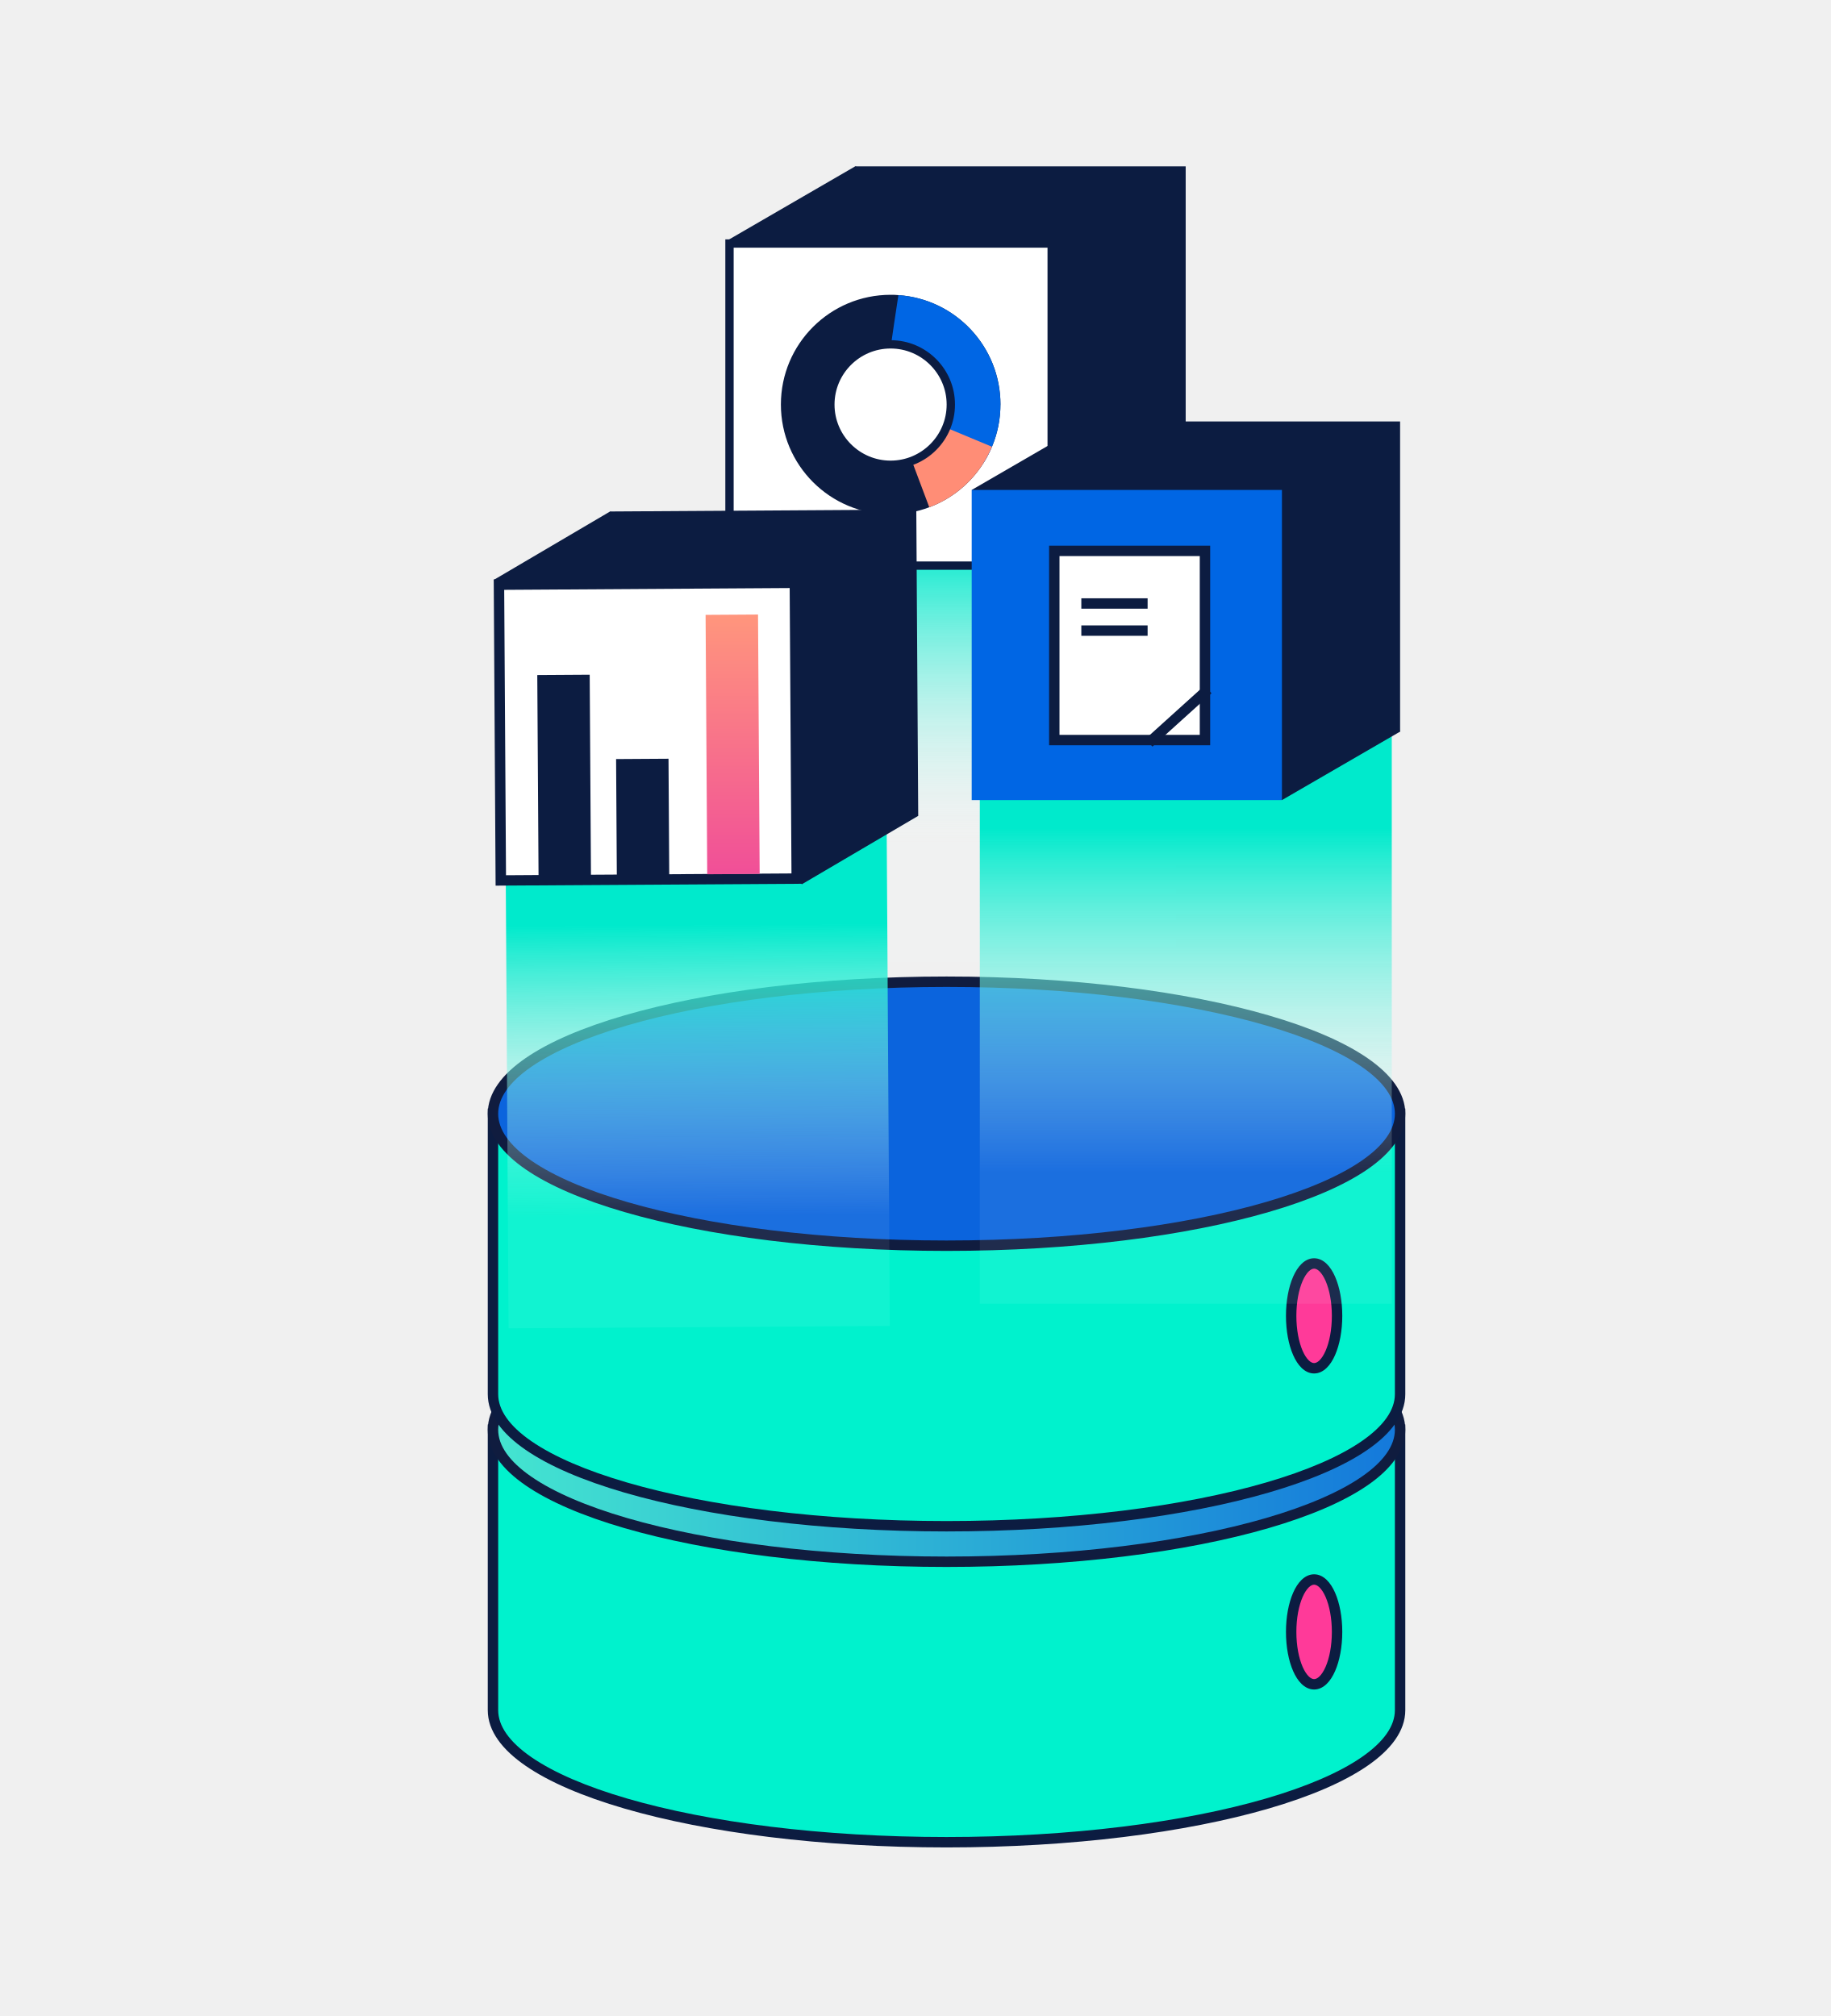
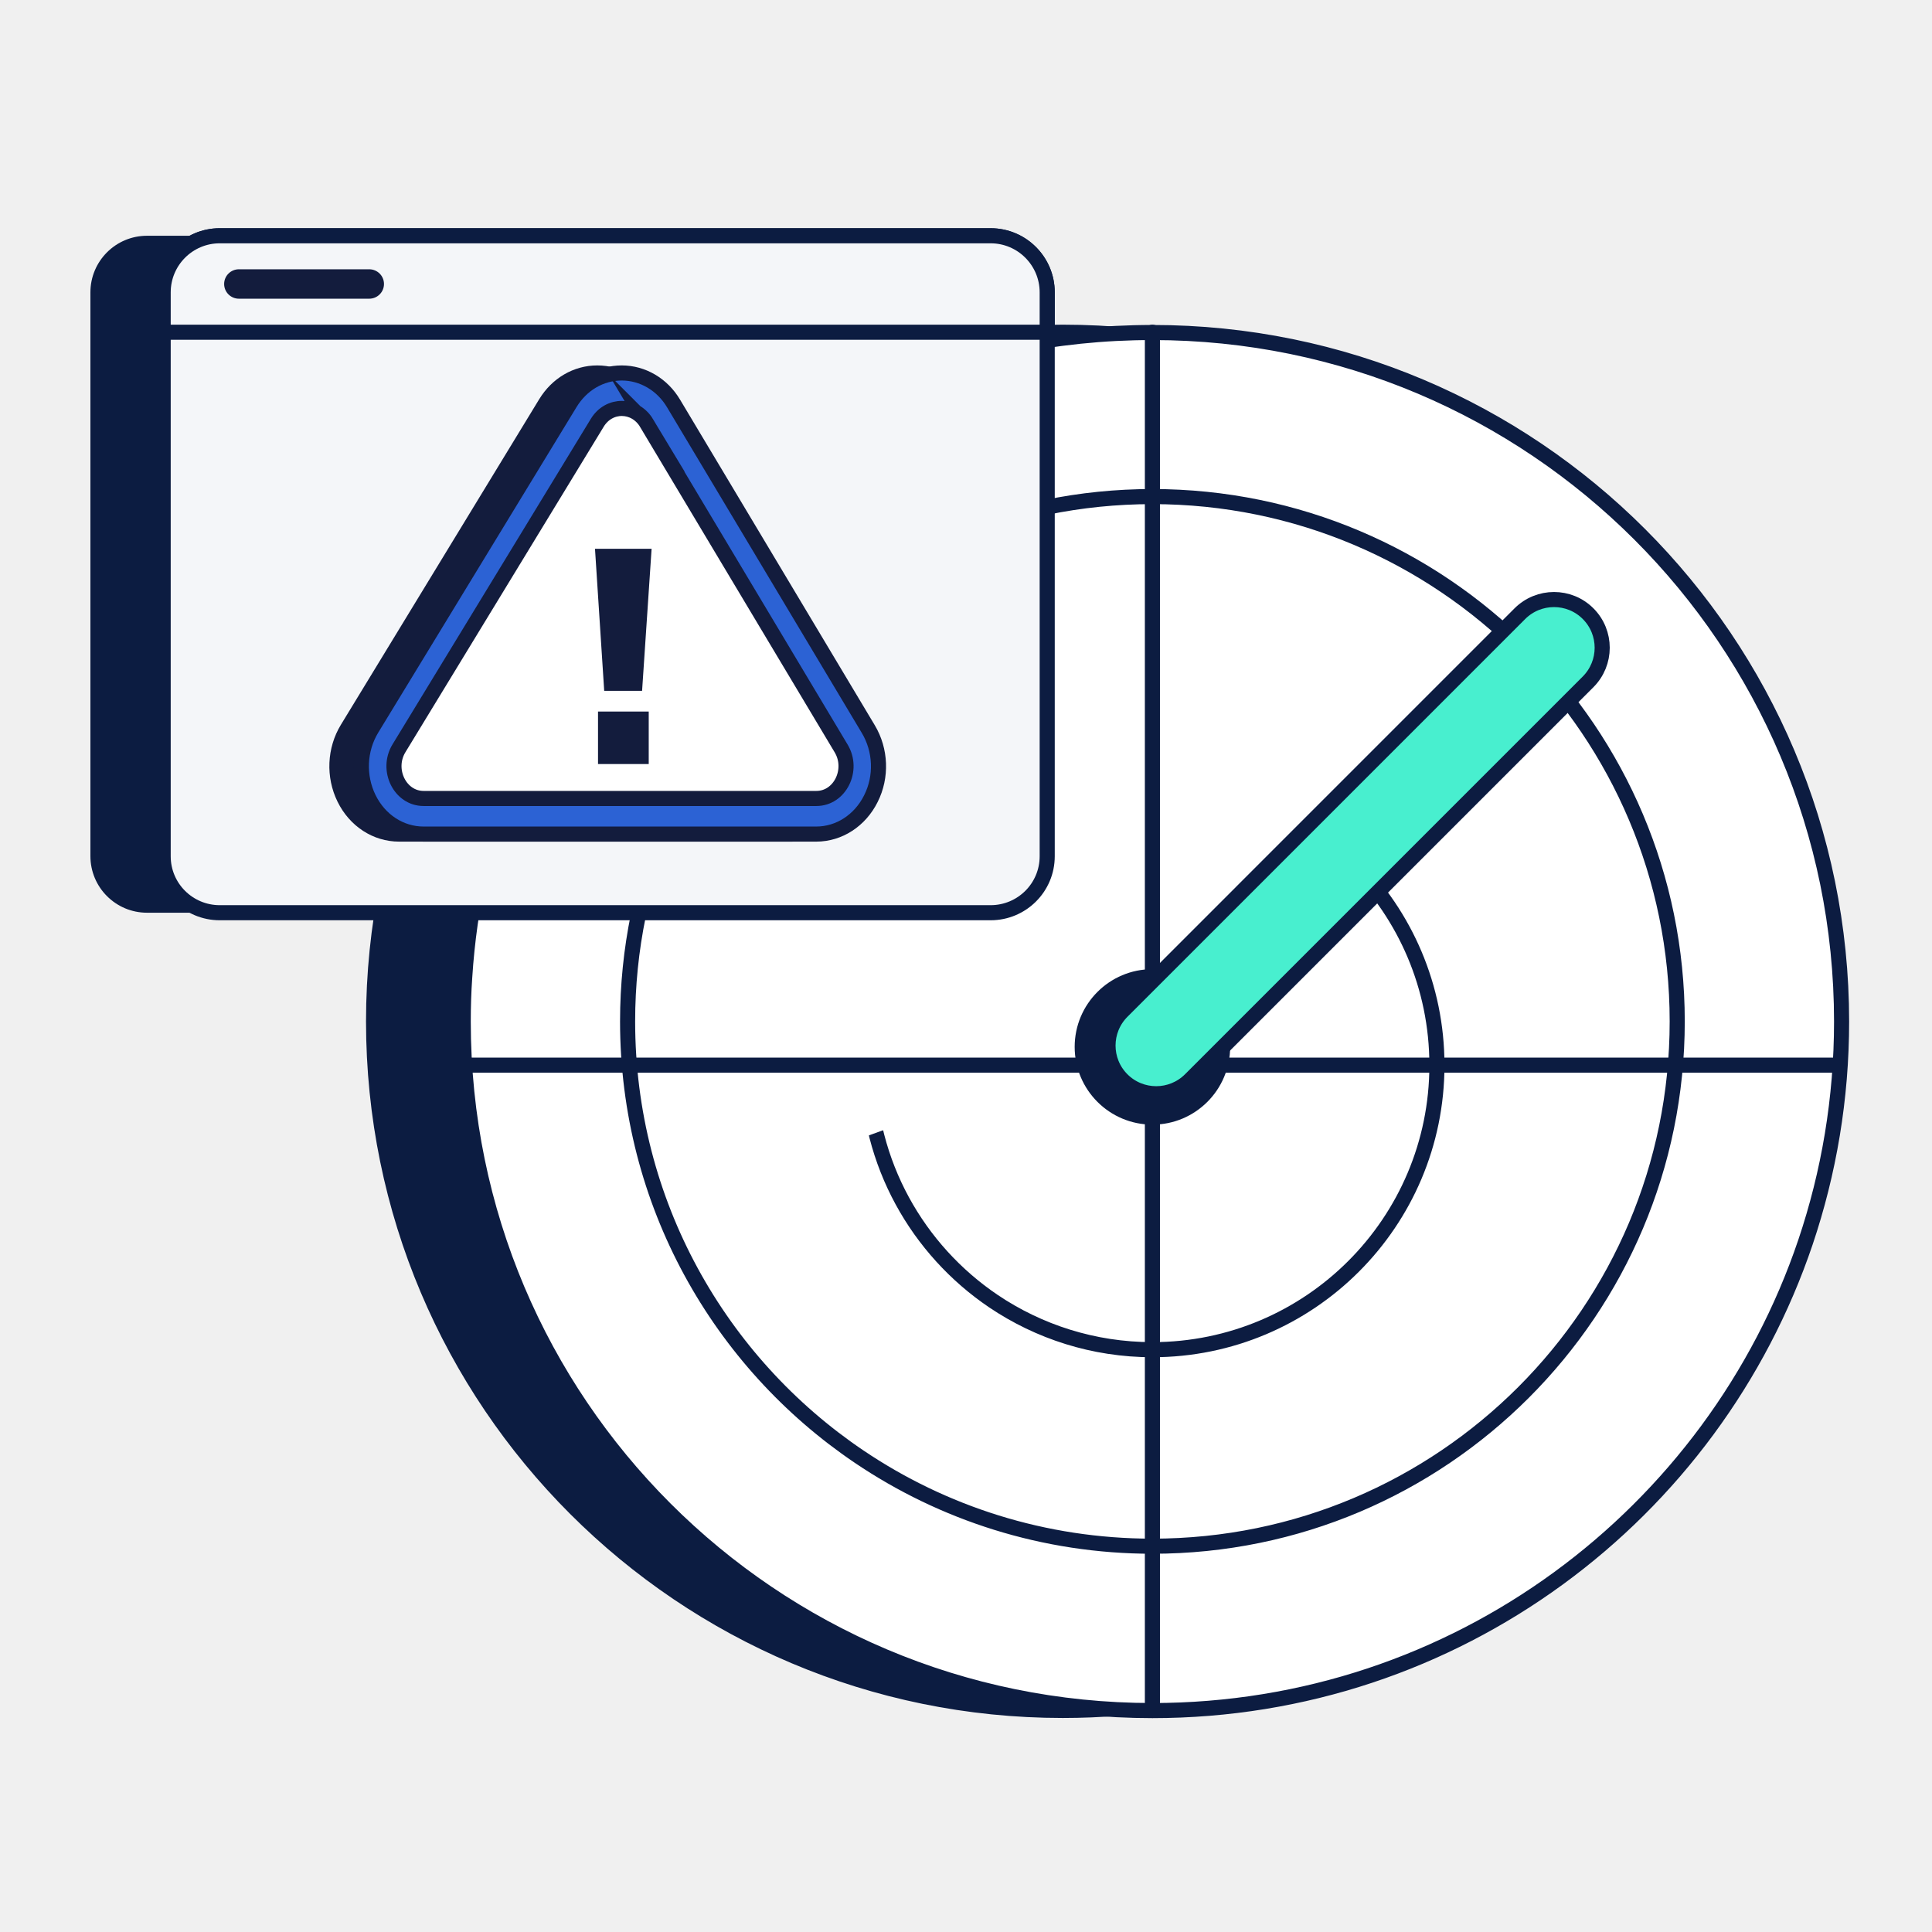
- <svg xmlns="http://www.w3.org/2000/svg" width="128" height="141" viewBox="0 0 128 141" fill="none">
-   <path d="M97.898 99.993V119.61C97.898 124.71 83.702 128.846 66.184 128.846C48.667 128.846 34.47 124.71 34.47 119.61V99.993H97.898Z" fill="#00F2CD" />
-   <path d="M97.534 100.356H34.834V119.61C34.834 120.704 35.597 121.823 37.168 122.905C38.728 123.979 41.009 124.961 43.86 125.792C49.557 127.451 57.45 128.482 66.184 128.482C74.918 128.482 82.811 127.451 88.508 125.792C91.359 124.961 93.64 123.979 95.2 122.905C96.771 121.823 97.534 120.704 97.534 119.61V100.356ZM98.262 119.61C98.262 121.066 97.25 122.376 95.612 123.504C93.963 124.64 91.599 125.649 88.712 126.49C82.931 128.173 74.967 129.21 66.184 129.21C57.401 129.21 49.436 128.174 43.656 126.49C40.769 125.649 38.405 124.64 36.756 123.504C35.117 122.376 34.106 121.066 34.106 119.61V99.629H98.262V119.61Z" fill="#0C1C41" />
-   <path d="M66.184 109.229C83.699 109.229 97.898 105.096 97.898 99.998C97.898 94.899 83.699 90.766 66.184 90.766C48.669 90.766 34.47 94.899 34.47 99.998C34.47 105.096 48.669 109.229 66.184 109.229Z" fill="url(#paint0_linear_410_131647)" />
-   <path d="M97.534 99.998C97.534 98.905 96.771 97.785 95.2 96.704C93.64 95.631 91.359 94.649 88.507 93.819C82.81 92.161 74.917 91.13 66.184 91.13C57.451 91.13 49.558 92.161 43.861 93.819C41.009 94.649 38.728 95.631 37.169 96.704C35.597 97.785 34.834 98.904 34.834 99.998C34.834 101.091 35.597 102.21 37.169 103.291C38.728 104.365 41.009 105.346 43.861 106.176C49.558 107.835 57.451 108.866 66.184 108.866C74.917 108.866 82.81 107.835 88.507 106.176C91.359 105.346 93.64 104.365 95.2 103.291C96.771 102.21 97.534 101.091 97.534 99.998ZM98.262 99.998C98.262 101.454 97.25 102.763 95.612 103.891C93.962 105.026 91.598 106.034 88.711 106.875C82.93 108.557 74.966 109.593 66.184 109.593C57.402 109.593 49.438 108.557 43.657 106.875C40.769 106.034 38.406 105.026 36.756 103.891C35.118 102.763 34.106 101.454 34.106 99.998C34.106 98.542 35.118 97.232 36.756 96.105C38.406 94.969 40.769 93.962 43.657 93.121C49.438 91.438 57.402 90.403 66.184 90.403C74.966 90.403 82.93 91.438 88.711 93.121C91.598 93.961 93.962 94.969 95.612 96.105C97.25 97.232 98.262 98.542 98.262 99.998Z" fill="#101C3F" />
-   <path d="M91.886 117.801C92.772 117.801 93.49 116.16 93.49 114.136C93.49 112.112 92.772 110.47 91.886 110.47C90.999 110.47 90.281 112.112 90.281 114.136C90.281 116.16 90.999 117.801 91.886 117.801Z" fill="#FF3A99" />
-   <path d="M93.127 114.136C93.127 113.162 92.954 112.297 92.688 111.69C92.555 111.386 92.405 111.163 92.258 111.02C92.112 110.88 91.987 110.834 91.886 110.834C91.784 110.834 91.659 110.88 91.514 111.02C91.367 111.163 91.217 111.386 91.084 111.69C90.818 112.297 90.645 113.162 90.645 114.136C90.645 115.11 90.818 115.974 91.084 116.582C91.217 116.886 91.367 117.11 91.514 117.252C91.659 117.392 91.784 117.438 91.886 117.438C91.987 117.438 92.112 117.392 92.258 117.252C92.405 117.11 92.555 116.886 92.688 116.582C92.954 115.974 93.127 115.11 93.127 114.136ZM93.855 114.136C93.855 115.186 93.669 116.154 93.354 116.874C93.197 117.233 93 117.546 92.763 117.775C92.525 118.005 92.228 118.165 91.886 118.165C91.544 118.165 91.247 118.005 91.009 117.775C90.772 117.546 90.575 117.233 90.418 116.874C90.103 116.154 89.918 115.186 89.918 114.136C89.918 113.086 90.103 112.117 90.418 111.398C90.575 111.039 90.772 110.726 91.009 110.497C91.247 110.267 91.544 110.107 91.886 110.107C92.228 110.107 92.525 110.267 92.763 110.497C93 110.726 93.197 111.039 93.354 111.398C93.669 112.117 93.855 113.086 93.855 114.136Z" fill="#0C1C41" />
-   <path d="M97.898 77.894V97.51C97.898 102.611 83.702 106.747 66.184 106.747C48.667 106.747 34.47 102.611 34.47 97.51V77.894H97.898Z" fill="#00F2CD" />
-   <path d="M97.534 78.257H34.834V97.51C34.834 98.604 35.597 99.724 37.168 100.806C38.728 101.88 41.009 102.862 43.86 103.692C49.557 105.352 57.45 106.383 66.184 106.383C74.918 106.383 82.811 105.352 88.508 103.692C91.359 102.862 93.64 101.88 95.2 100.806C96.771 99.724 97.534 98.604 97.534 97.51V78.257ZM98.262 97.51C98.262 98.967 97.25 100.277 95.612 101.405C93.963 102.541 91.599 103.55 88.712 104.391C82.931 106.074 74.967 107.11 66.184 107.11C57.401 107.11 49.436 106.074 43.656 104.391C40.769 103.549 38.405 102.541 36.756 101.405C35.117 100.277 34.106 98.967 34.106 97.51V77.53H98.262V97.51Z" fill="#0C1C41" />
-   <path d="M66.184 87.125C83.699 87.125 97.898 82.992 97.898 77.893C97.898 72.795 83.699 68.662 66.184 68.662C48.669 68.662 34.47 72.795 34.47 77.893C34.47 82.992 48.669 87.125 66.184 87.125Z" fill="url(#paint1_linear_410_131647)" />
-   <path d="M97.534 77.894C97.534 76.8 96.771 75.681 95.2 74.6C93.64 73.526 91.359 72.545 88.507 71.715C82.81 70.056 74.917 69.026 66.184 69.026C57.451 69.026 49.558 70.056 43.861 71.715C41.009 72.545 38.728 73.526 37.169 74.6C35.597 75.681 34.834 76.8 34.834 77.894C34.834 78.987 35.597 80.106 37.169 81.187C38.728 82.261 41.009 83.242 43.861 84.072C49.558 85.731 57.451 86.761 66.184 86.761C74.917 86.761 82.81 85.731 88.507 84.072C91.359 83.242 93.64 82.261 95.2 81.187C96.771 80.106 97.534 78.987 97.534 77.894ZM98.262 77.894C98.262 79.35 97.25 80.659 95.612 81.787C93.962 82.922 91.598 83.93 88.711 84.77C82.93 86.453 74.966 87.489 66.184 87.489C57.402 87.489 49.438 86.453 43.657 84.77C40.769 83.93 38.406 82.922 36.756 81.787C35.118 80.659 34.106 79.35 34.106 77.894C34.106 76.438 35.118 75.128 36.756 74.001C38.406 72.865 40.769 71.857 43.657 71.017C49.438 69.334 57.402 68.298 66.184 68.298C74.966 68.298 82.93 69.334 88.711 71.017C91.598 71.857 93.962 72.865 95.612 74.001C97.25 75.128 98.262 76.438 98.262 77.894Z" fill="#101C3F" />
-   <path d="M91.886 95.697C92.772 95.697 93.49 94.056 93.49 92.032C93.49 90.007 92.772 88.366 91.886 88.366C90.999 88.366 90.281 90.007 90.281 92.032C90.281 94.056 90.999 95.697 91.886 95.697Z" fill="#FF3A99" />
-   <path d="M93.127 92.032C93.127 91.058 92.954 90.193 92.688 89.585C92.555 89.281 92.405 89.058 92.258 88.916C92.112 88.775 91.987 88.73 91.886 88.73C91.784 88.73 91.659 88.776 91.514 88.916C91.367 89.058 91.217 89.281 91.084 89.585C90.818 90.193 90.645 91.058 90.645 92.032C90.645 93.006 90.818 93.87 91.084 94.478C91.217 94.782 91.367 95.005 91.514 95.148C91.659 95.288 91.784 95.334 91.886 95.334C91.987 95.334 92.112 95.288 92.258 95.148C92.405 95.005 92.555 94.782 92.688 94.478C92.954 93.87 93.127 93.006 93.127 92.032ZM93.855 92.032C93.855 93.082 93.669 94.05 93.354 94.769C93.197 95.128 93 95.442 92.763 95.671C92.525 95.901 92.228 96.061 91.886 96.061C91.544 96.061 91.247 95.901 91.009 95.671C90.772 95.442 90.575 95.128 90.418 94.769C90.103 94.05 89.918 93.082 89.918 92.032C89.918 90.981 90.103 90.013 90.418 89.294C90.575 88.935 90.772 88.621 91.009 88.393C91.247 88.162 91.544 88.003 91.886 88.003C92.228 88.003 92.525 88.162 92.763 88.393C93 88.621 93.197 88.935 93.354 89.294C93.669 90.013 93.855 90.981 93.855 92.032Z" fill="#0C1C41" />
-   <path d="M82.211 24.771H51.31V67.266H82.211V24.771Z" fill="url(#paint2_linear_410_131647)" />
-   <path d="M82.902 34.747L74.099 39.847L50.992 16.74L59.795 11.636L74.099 16.74L82.902 34.747Z" fill="#0C1C41" />
-   <path d="M82.906 11.636H59.795V34.747H82.906V11.636Z" fill="#0C1C41" />
-   <path d="M73.536 17.032H51.008V39.56H73.536V17.032Z" fill="white" />
-   <path d="M73.245 17.323V39.269H51.299V17.323H73.245ZM73.827 16.741H50.717V39.851H73.827V16.741Z" fill="#0C1C41" />
-   <path d="M69.953 28.292C69.953 29.34 69.744 30.341 69.359 31.245C69.189 31.657 68.983 32.057 68.742 32.429C67.857 33.815 66.541 34.894 64.981 35.476C64.139 35.798 63.227 35.969 62.28 35.969C58.037 35.969 54.602 32.534 54.602 28.292C54.602 24.049 58.037 20.618 62.28 20.618C62.462 20.618 62.645 20.622 62.823 20.641C66.809 20.917 69.957 24.239 69.957 28.292H69.953Z" fill="#0C1C41" />
-   <path d="M69.953 28.292C69.953 29.817 69.507 31.238 68.738 32.429L61.926 26.77C61.926 26.77 62.458 22.935 62.819 20.641C66.805 20.917 69.953 24.239 69.953 28.292Z" fill="#0066E4" />
-   <path d="M69.356 31.246C69.185 31.657 68.979 32.057 68.739 32.429C67.854 33.815 66.538 34.894 64.977 35.476L62.276 28.292L69.36 31.246H69.356Z" fill="#FF8D76" />
-   <path d="M62.272 32.503C59.951 32.503 58.06 30.613 58.06 28.291C58.06 25.97 59.951 24.08 62.272 24.08C64.593 24.08 66.483 25.97 66.483 28.291C66.483 30.613 64.593 32.503 62.272 32.503Z" fill="white" />
-   <path d="M62.272 24.375C64.434 24.375 66.192 26.134 66.192 28.296C66.192 30.457 64.434 32.216 62.272 32.216C60.11 32.216 58.352 30.457 58.352 28.296C58.352 26.134 60.11 24.375 62.272 24.375ZM62.272 23.793C59.788 23.793 57.77 25.808 57.77 28.296C57.77 30.784 59.784 32.798 62.272 32.798C64.76 32.798 66.775 30.784 66.775 28.296C66.775 25.808 64.76 23.793 62.272 23.793Z" fill="#0C1C41" />
-   <path d="M97.316 43.353H68.511V91.183H97.316V43.353Z" fill="url(#paint3_linear_410_131647)" />
-   <path d="M97.898 51.169L89.636 55.959L67.944 34.267L76.206 29.477L89.636 34.267L97.898 51.169Z" fill="#0C1C41" />
-   <path d="M97.898 29.477H76.206V51.169H97.898V29.477Z" fill="#0C1C41" />
-   <path d="M89.636 34.267H67.944V55.959H89.636V34.267Z" fill="#0066E4" />
-   <path d="M84.25 38.529H73.714V51.76H84.25V38.529Z" fill="white" />
-   <path d="M83.891 38.892V51.397H74.082V38.892H83.891ZM84.618 38.165H73.355V52.124H84.618V38.165Z" fill="#0C1C41" />
-   <path d="M84.711 48.486L80.581 52.219L80.093 51.679L84.224 47.946L84.711 48.486Z" fill="#0C1C41" />
-   <path d="M80.244 41.845V42.572H75.609V41.845H80.244Z" fill="#0C1C41" />
-   <path d="M80.244 43.741V44.468H75.609V43.741H80.244Z" fill="#0C1C41" />
-   <path d="M61.963 52.267L35.307 52.434L35.561 92.904L62.217 92.736L61.963 52.267Z" fill="url(#paint4_linear_410_131647)" />
-   <path d="M64.201 57.064L56.07 61.845L34.523 40.56L42.649 35.779L55.939 40.429L64.201 57.064Z" fill="#0C1C41" />
-   <path d="M64.07 35.638L42.654 35.773L42.789 57.188L64.204 57.054L64.07 35.638Z" fill="#0C1C41" />
-   <path d="M55.578 40.754L34.89 40.883L35.02 61.572L55.708 61.442L55.578 40.754Z" fill="white" />
-   <path d="M55.216 41.128L55.342 61.089L35.381 61.215L35.255 41.254L55.216 41.128ZM55.939 40.395L34.523 40.526L34.654 61.942L56.07 61.811L55.939 40.395Z" fill="#0C1C41" />
-   <path d="M41.233 47.19L37.568 47.213L37.659 61.647L41.324 61.624L41.233 47.19Z" fill="#0C1C41" />
-   <path d="M53.003 42.981L49.337 43.004L49.451 61.146L53.117 61.123L53.003 42.981Z" fill="url(#paint5_linear_410_131647)" />
-   <path d="M46.744 53.066L43.079 53.089L43.132 61.559L46.797 61.536L46.744 53.066Z" fill="#0C1C41" />
-   <defs>
-     <linearGradient id="paint0_linear_410_131647" x1="28.827" y1="99.998" x2="109.806" y2="99.998" gradientUnits="userSpaceOnUse">
-       <stop stop-color="#48EFCF" />
-       <stop offset="1" stop-color="#0B64DD" />
-     </linearGradient>
-     <linearGradient id="paint1_linear_410_131647" x1="-31.518" y1="77.893" x2="-31.033" y2="77.893" gradientUnits="userSpaceOnUse">
-       <stop stop-color="#48EFCF" />
-       <stop offset="1" stop-color="#0B64DD" />
-     </linearGradient>
-     <linearGradient id="paint2_linear_410_131647" x1="66.759" y1="37.712" x2="66.759" y2="63.803" gradientUnits="userSpaceOnUse">
-       <stop stop-color="#00EACC" />
-       <stop offset="0.82" stop-color="#F4FDFC" stop-opacity="0.07" />
-     </linearGradient>
-     <linearGradient id="paint3_linear_410_131647" x1="82.911" y1="57.913" x2="82.911" y2="87.285" gradientUnits="userSpaceOnUse">
-       <stop stop-color="#00EACC" />
-       <stop offset="0.82" stop-color="#F4FDFC" stop-opacity="0.07" />
-     </linearGradient>
-     <linearGradient id="paint4_linear_410_131647" x1="50.796" y1="64.662" x2="50.952" y2="89.51" gradientUnits="userSpaceOnUse">
-       <stop stop-color="#00EACC" />
-       <stop offset="0.82" stop-color="#F4FDFC" stop-opacity="0.07" />
-     </linearGradient>
-     <linearGradient id="paint5_linear_410_131647" x1="51.218" y1="43.186" x2="51.218" y2="62.153" gradientUnits="userSpaceOnUse">
-       <stop stop-color="#FF957D" />
-       <stop offset="0.96" stop-color="#F04E98" />
-       <stop offset="1" stop-color="#0B64DD" />
-     </linearGradient>
-   </defs>
+ <svg xmlns="http://www.w3.org/2000/svg" width="128" height="128" viewBox="0 0 128 128" fill="none">
+   <path d="M116.07 67.67C116.07 72.78 115.23 77.7 113.68 82.29C107.59 100.33 90.52 113.32 70.41 113.32C45.2 113.32 24.75 92.88 24.75 67.67C24.75 42.46 45.2 22.01 70.41 22.01C95.62 22.01 116.07 42.45 116.07 67.67Z" fill="#0C1C41" stroke="#0C1C41" stroke-linecap="round" stroke-linejoin="round" />
+   <path d="M122.01 67.67C122.01 72.78 121.17 77.69 119.62 82.29C113.53 100.33 96.46 113.33 76.35 113.33C51.14 113.33 30.69 92.89 30.69 67.68C30.69 66.69 30.72 65.7 30.79 64.72C32 45.76 44.78 29.95 62.14 24.28C63.7 23.77 65.29 23.34 66.91 23C69.96 22.36 73.11 22.03 76.35 22.03C101.57 22.03 122.01 42.47 122.01 67.69V67.67Z" fill="white" stroke="#0C1C41" stroke-linecap="round" stroke-linejoin="round" />
+   <path d="M95.2 70.57C95.2 80.98 86.76 89.42 76.35 89.42C72.45 89.42 68.82 88.23 65.81 86.2C60.8 82.81 57.5 77.08 57.5 70.57C57.5 60.16 65.94 51.72 76.35 51.72C86.76 51.72 95.2 60.16 95.2 70.57Z" fill="white" stroke="#0C1C41" stroke-linecap="round" stroke-linejoin="round" />
+   <path d="M102.91 41.23L77.91 64.86L74.76 68.99L37.68 82.43C37.68 82.43 37.87 34.65 51.85 31.42C65.83 28.19 99.31 28.86 102.91 41.24V41.23Z" fill="white" />
+   <path d="M121.73 70.57H30.42" stroke="#0C1C41" stroke-linecap="round" stroke-linejoin="round" />
+   <path d="M76.35 22.01V113.32" stroke="#0C1C41" stroke-linecap="round" stroke-linejoin="round" />
+   <path d="M76.35 74.01C78.918 74.01 81 71.928 81 69.36C81 66.792 78.918 64.71 76.35 64.71C73.782 64.71 71.7 66.792 71.7 69.36C71.7 71.928 73.782 74.01 76.35 74.01Z" fill="#0C1C41" stroke="#0C1C41" stroke-linecap="round" stroke-linejoin="round" />
+   <path d="M111.12 67.67C111.12 86.87 95.55 102.44 76.35 102.44C69.15 102.44 62.46 100.25 56.91 96.5C47.66 90.25 41.58 79.67 41.58 67.67C41.58 48.47 57.15 32.9 76.35 32.9C95.55 32.9 111.12 48.47 111.12 67.67Z" stroke="#0C1C41" stroke-linecap="round" stroke-linejoin="round" />
+   <path d="M105.212 45.178C106.461 43.928 106.463 41.904 105.215 40.656C103.968 39.408 101.943 39.41 100.693 40.66L74.347 67.007C73.097 68.256 73.095 70.281 74.343 71.528C75.591 72.776 77.615 72.775 78.865 71.525L105.212 45.178Z" fill="#48EFCF" stroke="#0C1C41" stroke-linecap="round" stroke-linejoin="round" />
+   <path d="M60.8 15.62H9.74C7.669 15.62 5.99 17.299 5.99 19.37V56.72C5.99 58.791 7.669 60.47 9.74 60.47H60.8C62.871 60.47 64.55 58.791 64.55 56.72V19.37C64.55 17.299 62.871 15.62 60.8 15.62Z" fill="#0C1C41" />
+   <path d="M69.38 19.37V56.73C69.38 58.8 67.7 60.47 65.63 60.47H14.56C12.49 60.47 10.81 58.8 10.81 56.73V19.37C10.81 17.3 12.49 15.62 14.56 15.62H65.63C67.7 15.62 69.38 17.3 69.38 19.37Z" fill="#F4F6F9" stroke="#0C1C41" stroke-linecap="round" stroke-linejoin="round" />
+   <path d="M69.38 19.37V22.01H10.81V19.37C10.81 17.3 12.49 15.62 14.56 15.62H65.63C67.7 15.62 69.38 17.3 69.38 19.37Z" fill="#F4F6F9" stroke="#0C1C41" stroke-linecap="round" stroke-linejoin="round" />
+   <path d="M15.83 19.79H24.46C25.002 19.79 25.44 19.354 25.44 18.815C25.44 18.277 25.002 17.84 24.46 17.84H15.83C15.289 17.84 14.85 18.277 14.85 18.815C14.85 19.354 15.289 19.79 15.83 19.79Z" fill="#131C3D" />
+   <path d="M26.44 55.26C24.92 55.26 23.53 54.36 22.81 52.89C22.09 51.42 22.17 49.66 23.01 48.28L36.15 26.71C36.91 25.46 38.18 24.71 39.57 24.71C40.97 24.71 42.26 25.47 43.01 26.74L55.91 48.31C56.74 49.7 56.81 51.46 56.08 52.91C55.36 54.36 53.97 55.26 52.46 55.26H26.43H26.44Z" fill="#131C3D" stroke="#131C3D" stroke-miterlimit="10" />
+   <path d="M28.06 55.26C26.54 55.26 25.15 54.36 24.43 52.89C23.71 51.42 23.79 49.66 24.63 48.28L37.77 26.71C38.53 25.46 39.8 24.71 41.19 24.71C42.58 24.71 43.88 25.47 44.63 26.74L57.53 48.31C58.36 49.7 58.43 51.46 57.7 52.91C56.98 54.36 55.59 55.26 54.08 55.26H28.05H28.06Z" fill="#2C62D4" stroke="#131C3D" stroke-miterlimit="10" />
+   <path d="M42.84 28.03C42.07 26.75 40.35 26.73 39.57 28.01L26.43 49.58C25.57 51 26.5 52.9 28.06 52.9H54.09C55.65 52.9 56.58 51.01 55.73 49.59L42.83 28.02L42.84 28.03Z" fill="white" stroke="#131C3D" stroke-miterlimit="10" />
+   <path d="M39.42 36.36H43.17L42.54 45.77H40.03L39.42 36.36ZM39.62 50.62V47.14H42.98V50.62H39.62Z" fill="#131C3D" />
</svg>
